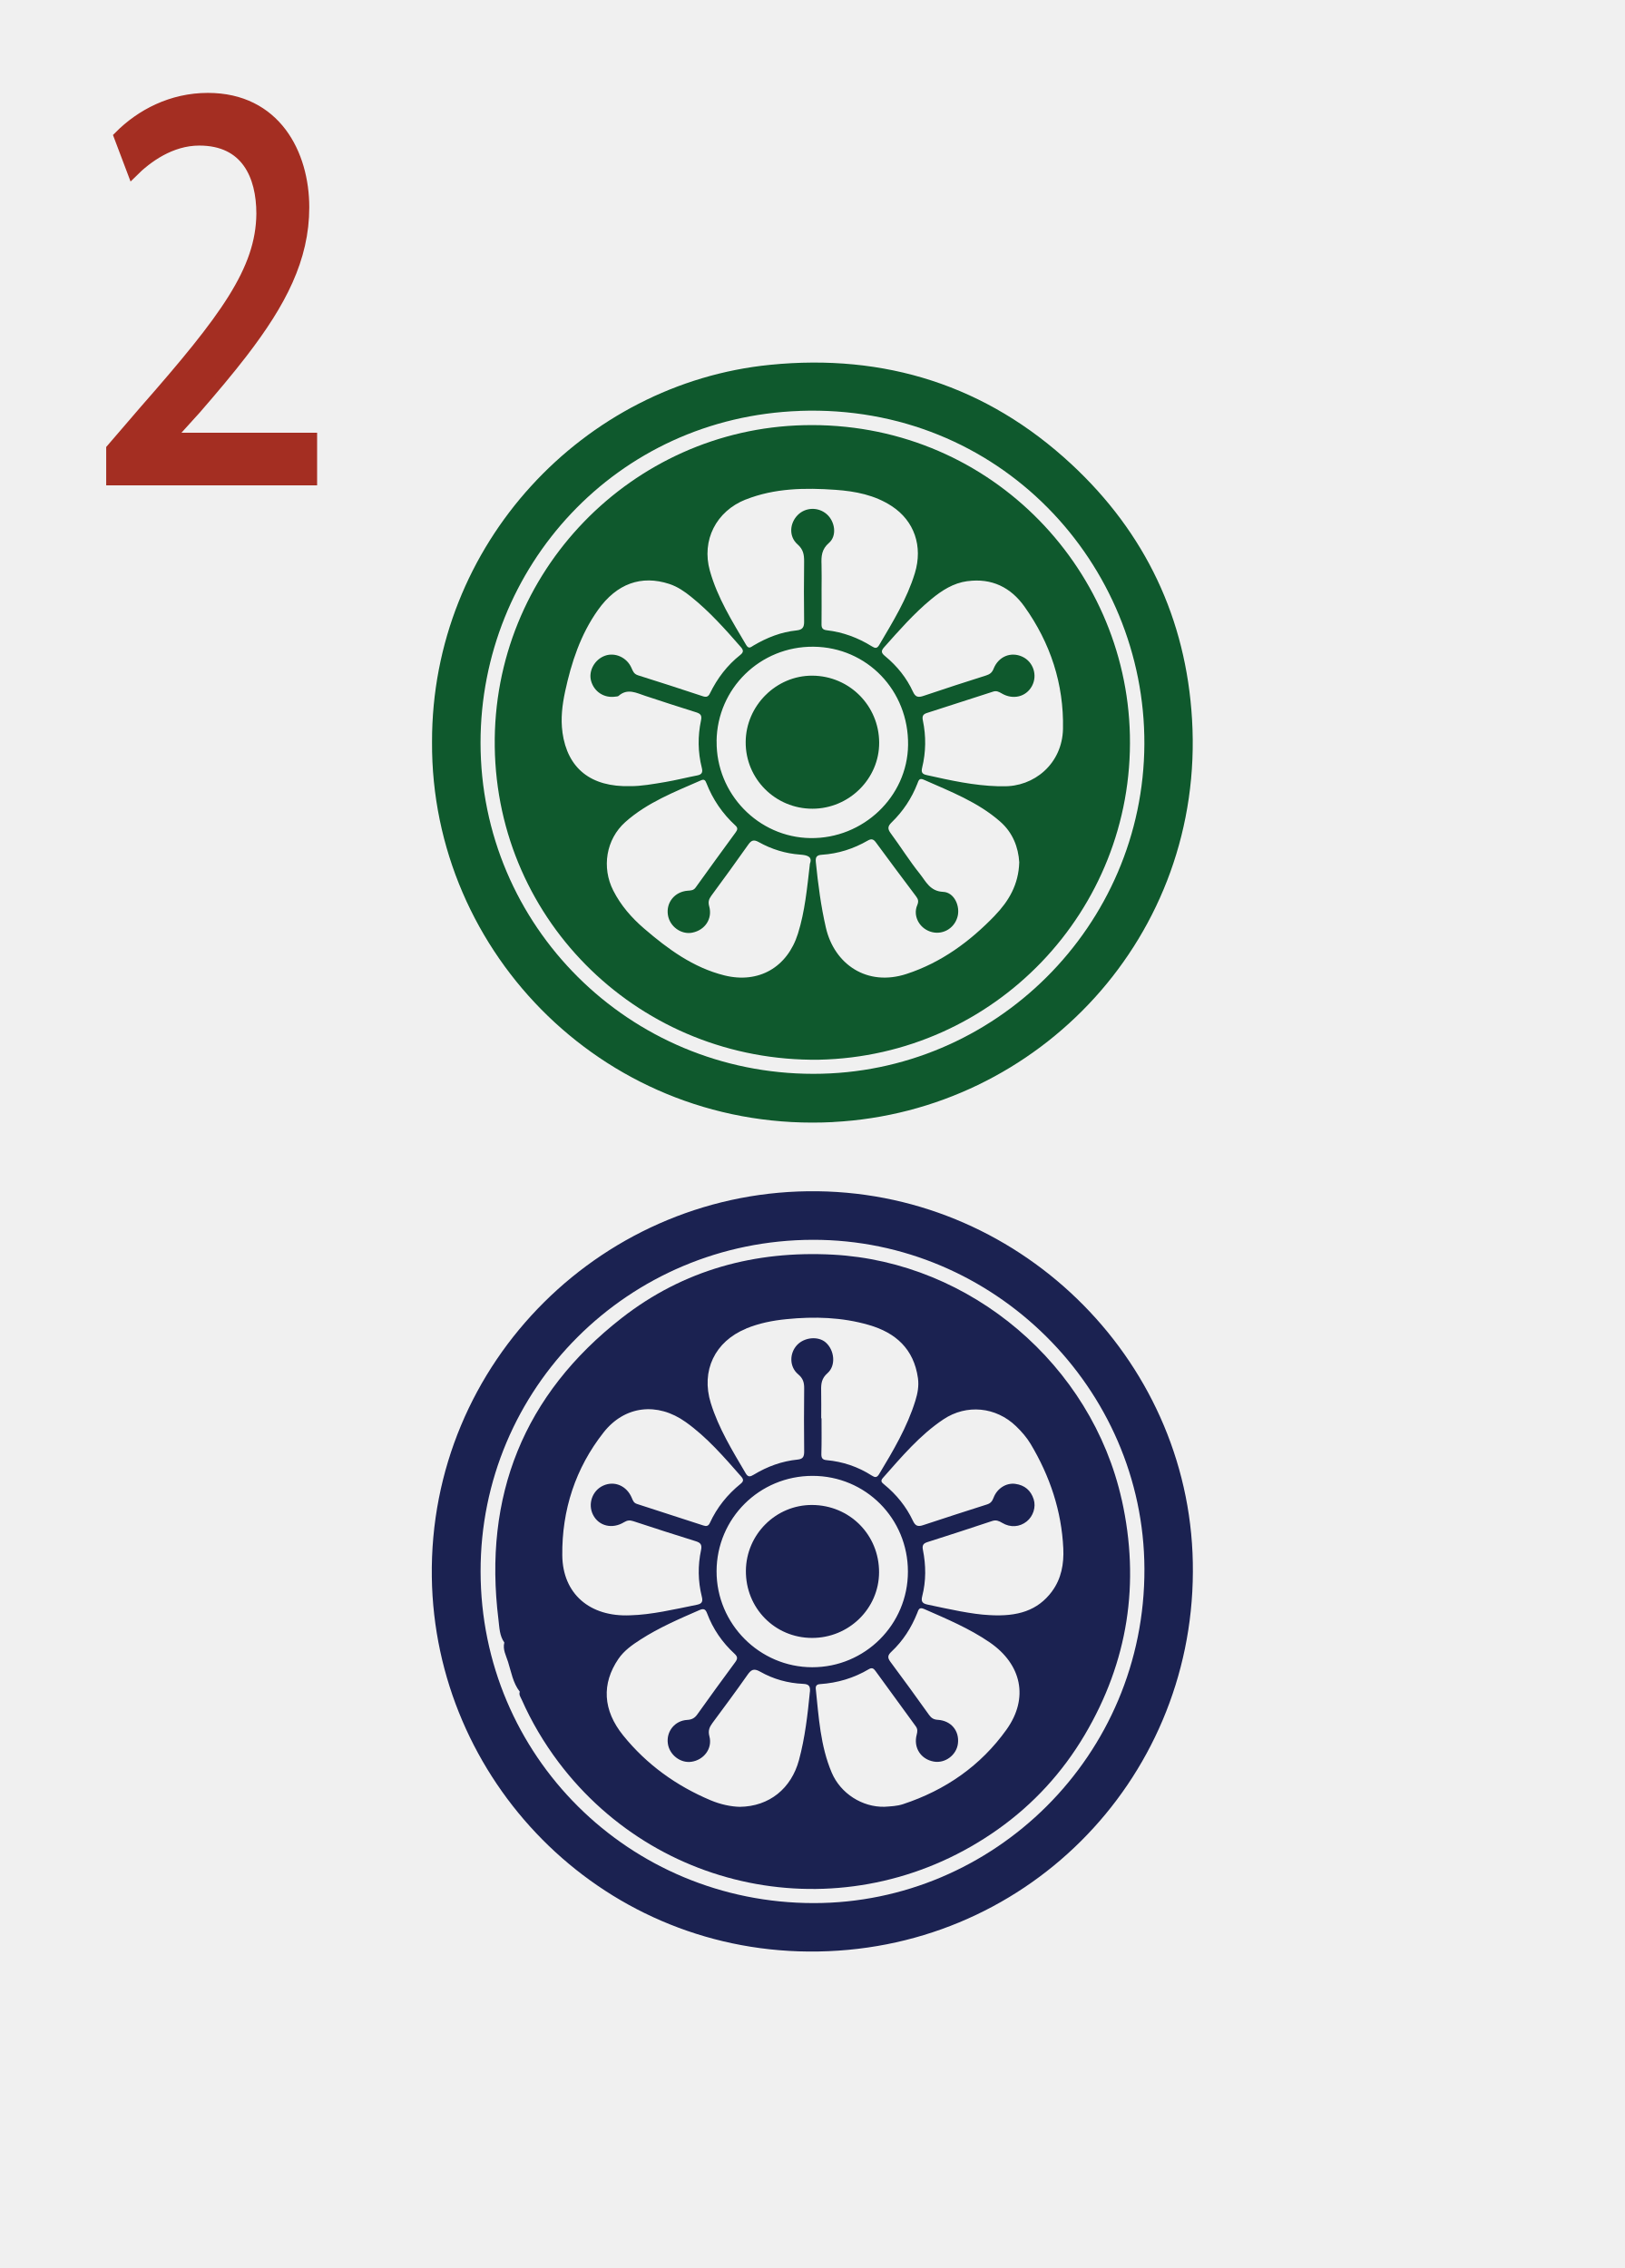
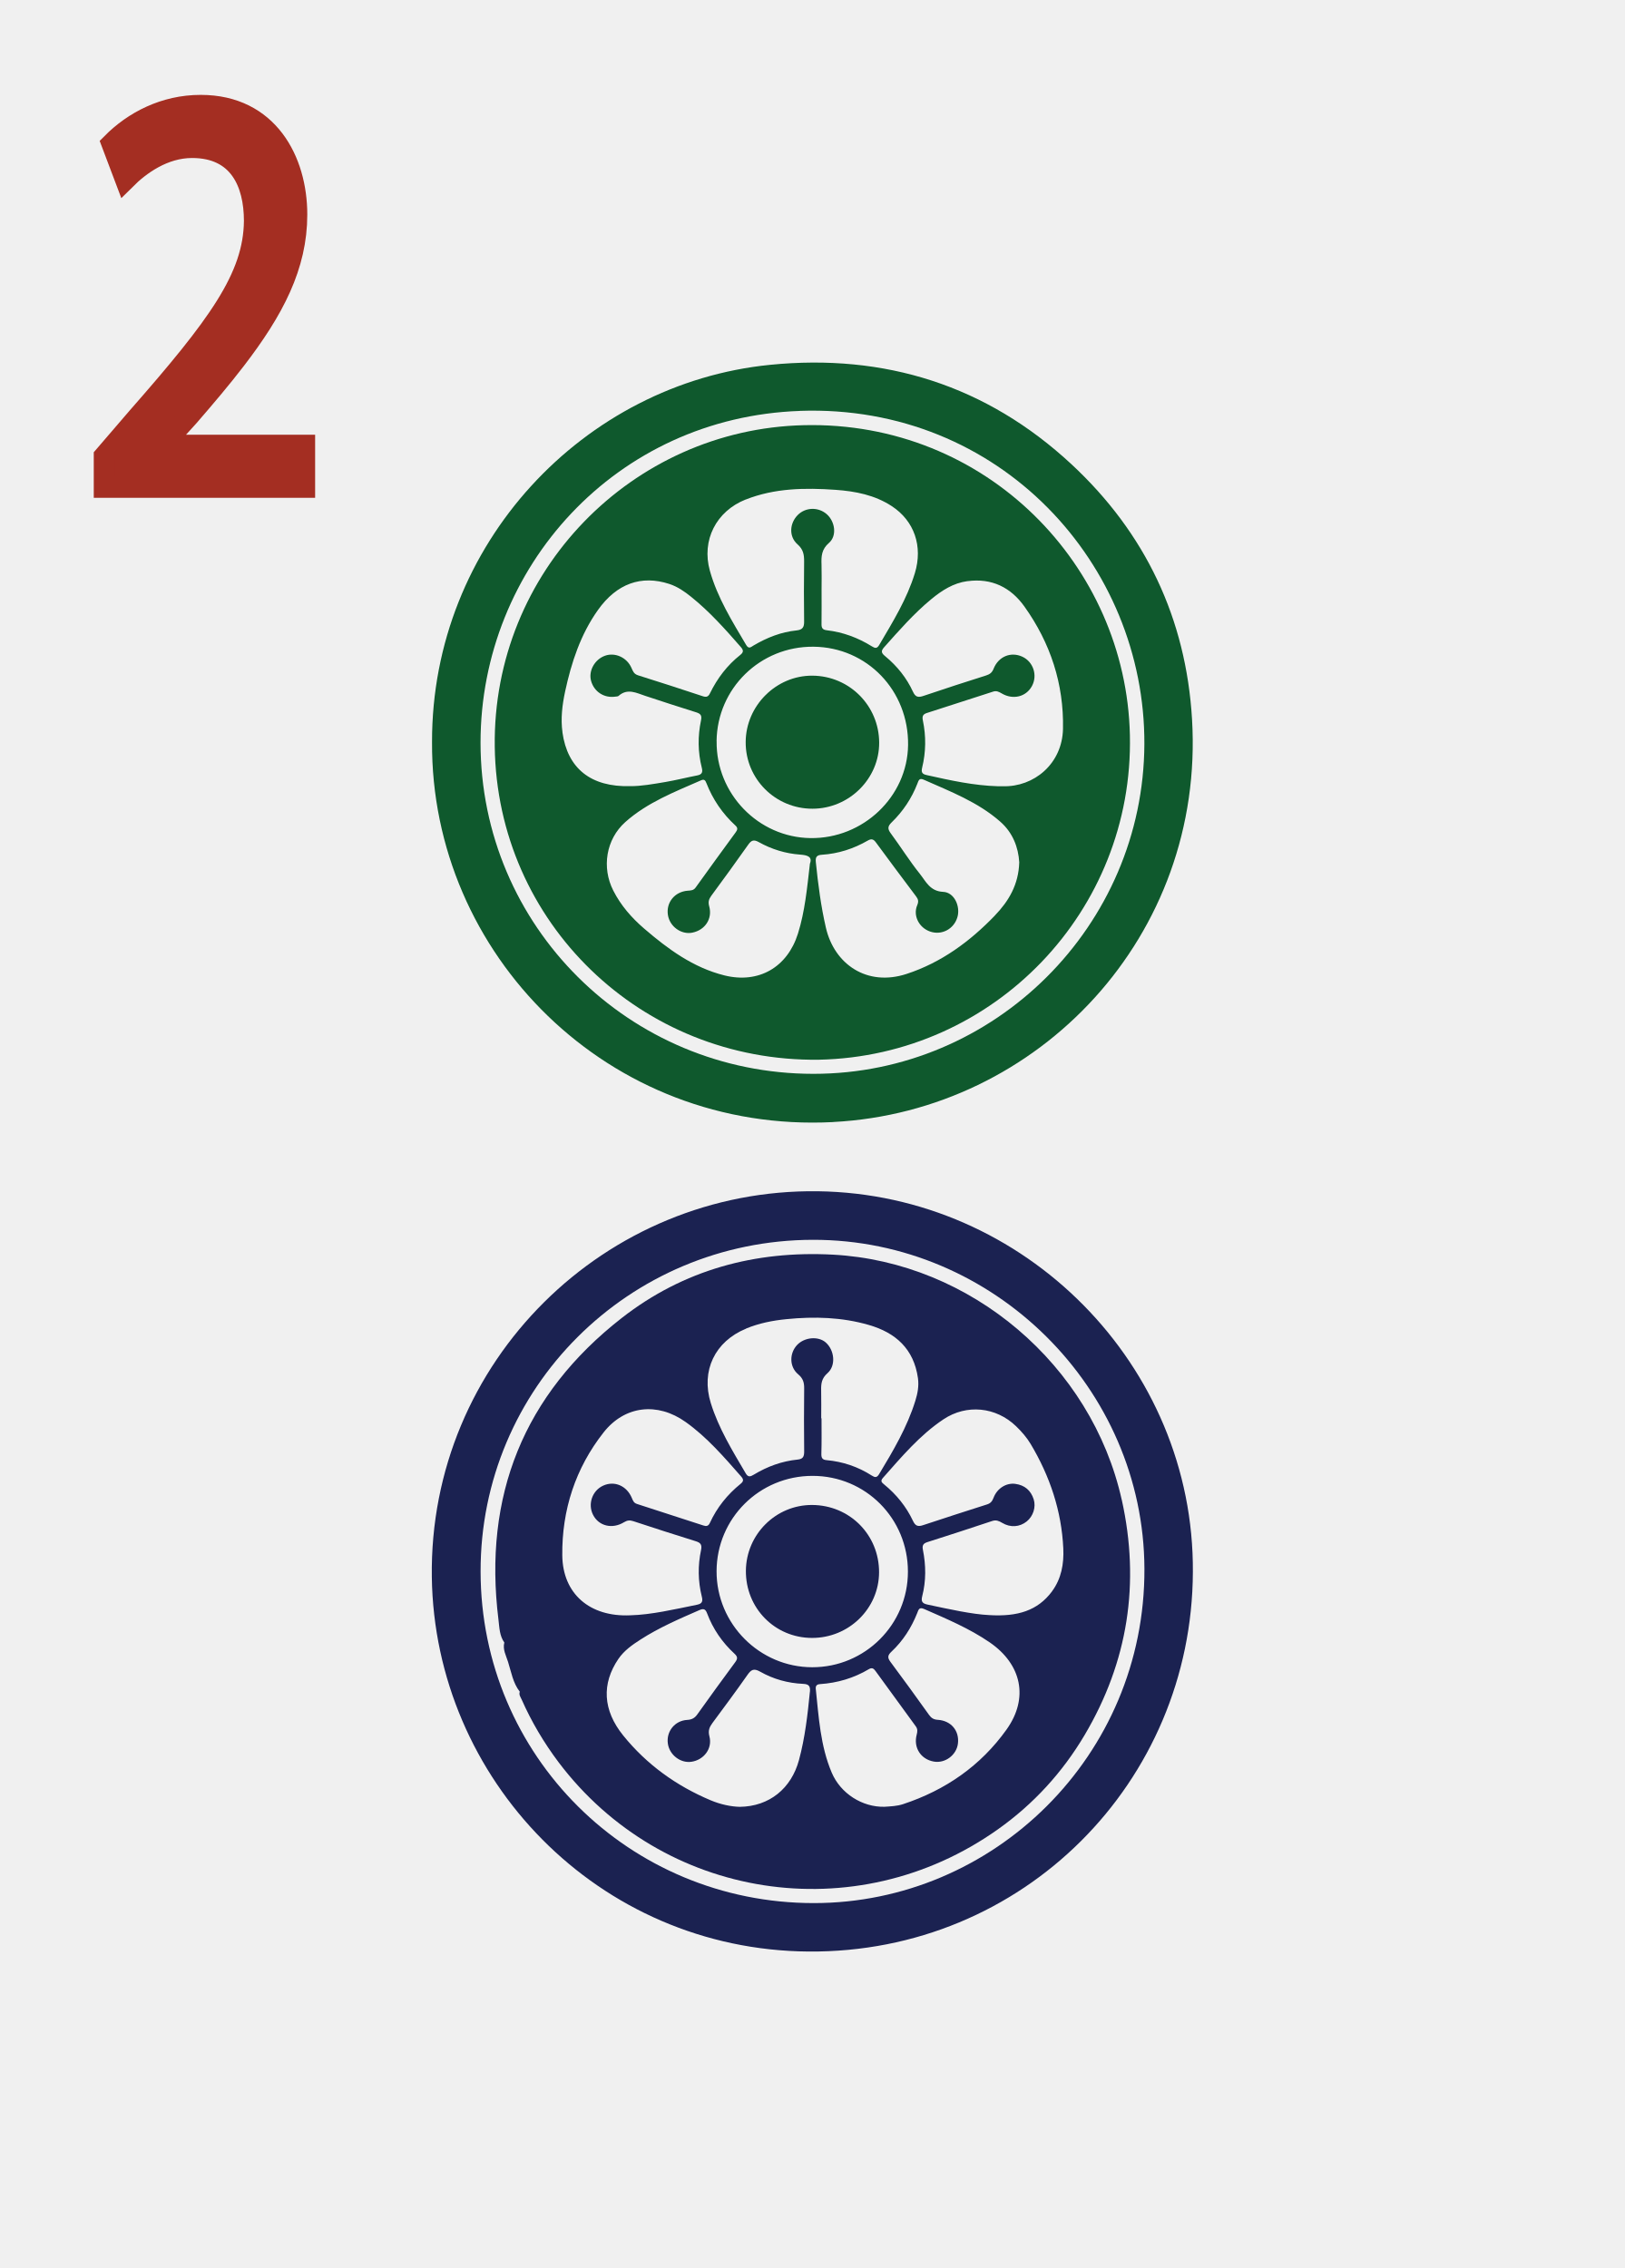
<svg xmlns="http://www.w3.org/2000/svg" id="Layer_1" data-name="Layer 1" viewBox="0 0 310.841 433.986" version="1.1" width="310.841" height="433.986">
  <defs id="defs1">
    <style id="style1">
      .cls-1 {
        fill: #fff;
      }

      .cls-2 {
        fill: #831618;
      }

      .cls-3 {
        fill: #1b2251;
      }

      .cls-4 {
        fill: #0f592d;
      }
    </style>
  </defs>
  <g id="g9" transform="translate(-93.86996,-30.40989)">
    <g id="g2" style="fill:none">
      <path d="m 404.69,299.19 c 0,-77.84 0.02,-155.7 0,-233.54 0,-10.31 -3.95,-18.92 -11.49,-25.92 -7.18,-6.67 -15.82,-9.34 -25.47,-9.32 -20.07,0.03 -40.14,0.03 -60.21,0.03 -59.06,0 -118.11,-0.02 -177.16,-0.03 -11.34,0 -20.72,4.34 -28.15,12.89 -6.27,7.22 -8.35,15.73 -8.34,25.12 0.08,59.52 0.04,119.04 0.04,178.55 0,49.66 -0.01,99.31 0,148.97 0,11.71 -0.06,23.43 0.17,35.14 0.17,8.21 3.52,15.25 9.04,21.3 8.08,8.86 18.27,11.9 30.02,11.88 72.97,-0.12 145.95,-0.03 218.92,-0.1 7.99,-0.01 16.05,0.84 23.98,-0.63 17.04,-3.17 28.65,-17.63 28.66,-35.57 0.03,-42.93 -0.01,-85.85 -0.01,-128.78 z m -2.43,-51.84 h -0.05 c 0,59.4 0,118.79 0,178.2 0,5.01 -0.29,9.96 -2.06,14.73 -4.8,12.96 -17.23,21.4 -31.66,21.4 -77.27,0 -154.53,-0.02 -231.79,-0.03 -2.55,0 -5.11,0.06 -7.66,-0.03 -18.18,-0.65 -31.86,-14.28 -32.59,-32.44 -0.03,-0.93 -0.02,-1.85 -0.02,-2.78 0,-119.38 0.02,-238.75 -0.03,-358.13 0,-9.73 2.62,-18.27 9.62,-25.26 6.96,-6.93 15.36,-10.01 25.14,-10 56.96,0.06 113.93,0.03 170.89,0.03 22.28,0 44.55,-0.09 66.82,0.03 16.55,0.09 29.64,10.91 32.75,26.74 0.84,4.24 0.62,8.55 0.63,12.84 0,58.24 0,116.48 0,174.72 z" id="path1" style="fill:none" />
      <path class="cls-1" d="m 402.26,247.35 h -0.05 c 0,59.4 0,118.79 0,178.2 0,5.01 -0.29,9.96 -2.06,14.73 -4.8,12.96 -17.23,21.4 -31.66,21.4 -77.27,0 -154.53,-0.02 -231.79,-0.03 -2.55,0 -5.11,0.06 -7.66,-0.03 -18.18,-0.65 -31.86,-14.28 -32.59,-32.44 -0.03,-0.93 -0.02,-1.85 -0.02,-2.78 0,-119.38 0.02,-238.75 -0.03,-358.13 0,-9.73 2.62,-18.27 9.62,-25.26 6.96,-6.93 15.36,-10.01 25.14,-10 56.96,0.06 113.93,0.03 170.89,0.03 22.28,0 44.55,-0.09 66.82,0.03 16.55,0.09 29.64,10.91 32.75,26.74 0.84,4.24 0.62,8.55 0.63,12.84 0,58.24 0,116.48 0,174.72 z" id="path2" style="fill:none" />
    </g>
    <g id="g5">
      <path class="cls-3" d="m 250.37,258.36 c -40.67,-0.55 -74.45,32.57 -73.88,73.83 0.54,38.67 31.82,71.36 72.1,71.65 41.09,0.3 73.35,-32.47 73.51,-72.62 0.27,-39.55 -32.16,-72.32 -71.73,-72.86 z m -0.79,136.21 c -35.35,0 -63.71,-28.18 -63.76,-63.43 -0.06,-35.08 28.34,-63.43 63.59,-63.49 34.64,-0.05 63.29,28.45 63.42,62.94 0.13,35.86 -28.9,63.97 -63.25,63.98 z" id="path3" />
      <path class="cls-3" d="m 308.49,317.41 c -5.75,-25.85 -28.89,-45.5 -55.24,-46.92 -14.9,-0.8 -28.6,2.9 -40.4,12.1 -18.81,14.67 -26.55,34.09 -23.61,57.75 0.18,1.48 0.19,3.06 1.12,4.37 -0.34,1.34 0.34,2.51 0.71,3.69 0.62,1.95 0.93,4.04 2.25,5.72 -0.21,0.57 0.14,1.02 0.35,1.48 1.89,4.28 4.26,8.28 7.08,12.03 19.8,26.24 56.75,32.21 84.07,12.81 6.79,-4.82 12.33,-10.87 16.57,-18.03 8.31,-14.04 10.64,-29.08 7.11,-45 z m -71.9,-32.77 c 2.49,-1.03 5.11,-1.55 7.78,-1.81 5.3,-0.53 10.58,-0.38 15.72,1.11 5.15,1.48 8.62,4.59 9.41,10.18 0.21,1.52 -0.07,2.95 -0.5,4.33 -1.56,5.04 -4.23,9.56 -6.94,14.05 -0.42,0.69 -0.79,0.65 -1.38,0.27 -2.65,-1.7 -5.55,-2.68 -8.68,-2.96 -0.79,-0.07 -1.01,-0.43 -0.98,-1.24 0.07,-2.25 0.03,-4.51 0.03,-6.76 -0.02,0 -0.04,0 -0.06,0 0,-1.78 0.03,-3.56 -0.01,-5.34 -0.03,-1.28 0.08,-2.31 1.21,-3.3 1.67,-1.46 1.34,-4.44 -0.36,-5.9 -1.42,-1.22 -4.03,-0.99 -5.44,0.49 -1.51,1.59 -1.52,4.19 0.19,5.62 0.93,0.78 1.16,1.57 1.15,2.68 -0.05,4.04 -0.04,8.07 0,12.11 0,0.94 -0.21,1.43 -1.24,1.53 -3.02,0.3 -5.81,1.32 -8.4,2.89 -0.62,0.37 -1.07,0.55 -1.53,-0.23 -2.55,-4.34 -5.2,-8.63 -6.7,-13.48 -1.91,-6.17 0.79,-11.78 6.75,-14.23 z m -35.14,43.4 c -0.09,-8.67 2.51,-16.68 7.9,-23.53 4.05,-5.15 10.31,-5.84 15.7,-2 4.09,2.91 7.34,6.7 10.63,10.44 0.48,0.55 0.49,0.91 -0.12,1.4 -2.52,2.04 -4.51,4.51 -5.87,7.47 -0.28,0.62 -0.68,0.69 -1.26,0.49 -4.23,-1.38 -8.46,-2.76 -12.7,-4.12 -0.59,-0.19 -0.75,-0.61 -0.96,-1.11 -0.97,-2.37 -3.34,-3.38 -5.5,-2.39 -2.09,0.95 -2.98,3.53 -1.93,5.59 1.09,2.15 3.68,2.79 5.94,1.4 0.62,-0.38 1.11,-0.4 1.76,-0.19 3.98,1.31 7.96,2.6 11.96,3.84 0.93,0.29 1.21,0.68 1,1.69 -0.63,2.96 -0.59,5.94 0.14,8.88 0.22,0.87 0.12,1.37 -0.87,1.57 -4.41,0.9 -8.8,1.93 -12.8,2.03 -7.76,0.36 -12.94,-4.12 -13.02,-11.47 z m 47.37,26.13 c -0.43,4.38 -0.93,8.75 -2.08,13.02 -1.47,5.44 -5.66,8.89 -11.34,8.96 -1.66,-0.04 -3.66,-0.45 -5.56,-1.25 -6.58,-2.77 -12.25,-6.85 -16.74,-12.41 -3.91,-4.84 -4.14,-9.91 -0.91,-14.65 1.09,-1.59 2.64,-2.68 4.23,-3.7 3.54,-2.28 7.38,-3.94 11.23,-5.62 0.82,-0.36 1.19,-0.24 1.51,0.61 1.12,2.99 2.9,5.57 5.25,7.73 0.69,0.63 0.56,1.04 0.07,1.69 -2.43,3.28 -4.83,6.6 -7.2,9.92 -0.49,0.69 -1.04,1 -1.93,1.05 -2.38,0.13 -4.03,2.22 -3.7,4.53 0.3,2.15 2.4,3.78 4.49,3.48 2.4,-0.34 4.08,-2.54 3.46,-4.87 -0.29,-1.09 0,-1.76 0.58,-2.55 2.24,-3.03 4.5,-6.06 6.66,-9.15 0.71,-1.02 1.2,-1.39 2.46,-0.68 2.53,1.44 5.31,2.21 8.24,2.34 1.07,0.05 1.4,0.41 1.29,1.54 z m -17.85,-23.09 c 0.02,-10.13 8.2,-18.26 18.36,-18.26 10.15,0 18.25,8.14 18.25,18.32 0,10.12 -8.2,18.31 -18.31,18.3 -10.07,-0.01 -18.32,-8.29 -18.3,-18.37 z m 55.48,30.28 c -4.94,6.93 -11.7,11.61 -19.81,14.28 -1.15,0.38 -2.37,0.42 -3.57,0.5 -4.21,0.09 -8.38,-2.53 -10.08,-6.56 -2.16,-5.1 -2.47,-10.58 -3.04,-16 -0.06,-0.6 0.22,-0.87 0.79,-0.91 3.35,-0.22 6.49,-1.15 9.38,-2.87 0.63,-0.37 0.94,-0.08 1.28,0.39 2.55,3.52 5.11,7.04 7.68,10.55 0.38,0.52 0.34,0.98 0.18,1.6 -0.66,2.49 0.79,4.71 3.27,5.15 2.17,0.39 4.36,-1.25 4.62,-3.46 0.29,-2.44 -1.31,-4.37 -3.86,-4.53 -0.78,-0.05 -1.23,-0.33 -1.66,-0.93 -2.44,-3.41 -4.89,-6.81 -7.4,-10.17 -0.6,-0.81 -0.52,-1.26 0.2,-1.94 2.21,-2.07 3.81,-4.58 4.93,-7.39 0.23,-0.57 0.34,-1.21 1.29,-0.79 4.32,1.9 8.68,3.72 12.59,6.41 6.09,4.19 7.51,10.64 3.21,16.67 z m 8.69,-26.42 c -2.73,3.65 -6.53,4.86 -12.04,4.52 -3.26,-0.16 -7.5,-1.1 -11.76,-2.01 -0.96,-0.2 -1.29,-0.56 -1.03,-1.58 0.76,-2.94 0.73,-5.92 0.14,-8.89 -0.17,-0.86 0.05,-1.23 0.87,-1.49 4.14,-1.32 8.27,-2.66 12.4,-4.04 0.75,-0.25 1.28,0 1.89,0.36 1.58,0.95 3.36,0.81 4.7,-0.27 1.23,-0.99 1.81,-2.74 1.33,-4.25 -0.55,-1.7 -1.73,-2.7 -3.52,-2.94 -1.71,-0.23 -3.47,0.84 -4.16,2.67 -0.25,0.67 -0.58,1.05 -1.23,1.26 -4.08,1.31 -8.17,2.61 -12.24,3.97 -0.98,0.33 -1.48,0.17 -1.94,-0.81 -1.29,-2.74 -3.16,-5.05 -5.51,-6.97 -0.45,-0.37 -0.78,-0.64 -0.26,-1.24 3.58,-4.04 7.06,-8.2 11.6,-11.23 4.44,-2.96 10.05,-2.38 13.88,1.31 1.06,1.02 2.03,2.13 2.79,3.39 3.69,6.17 5.93,12.82 6.26,20.04 0.13,2.92 -0.37,5.77 -2.18,8.2 z" id="path4" />
      <path class="cls-3" d="m 249.24,318.39 c -6.91,-0.03 -12.59,5.61 -12.66,12.56 -0.07,7.15 5.52,12.86 12.63,12.88 7.05,0.03 12.82,-5.6 12.85,-12.54 0.03,-7.18 -5.62,-12.87 -12.81,-12.9 z" id="path5" />
    </g>
    <g id="g8">
      <path class="cls-4" d="m 253.28,245.11 c 39.38,-2.05 71.14,-35.67 68.66,-77.07 -1.15,-19.26 -8.92,-35.64 -23.05,-48.78 -16.27,-15.12 -35.75,-21.23 -57.68,-19.04 -35.61,3.54 -64.75,34.26 -64.68,72.17 -0.24,40.63 33.79,74.96 76.75,72.73 z m -6.35,-136.08 c 38.31,-1.32 66.04,29.42 65.89,63.77 -0.16,34.73 -28.57,63.1 -63.33,63.09 -35.25,-0.01 -63.67,-28.29 -63.68,-63.36 0.01,-33.59 25.94,-62.28 61.13,-63.49 z" id="path6" />
      <path class="cls-4" d="m 250.54,233.19 c 33.57,-0.7 60.26,-28.49 59.51,-62.12 -0.72,-32.45 -27.49,-60.13 -62.4,-59.3 -32.86,0.78 -59.56,28.02 -59.12,61.51 0.44,33.66 28.01,60.34 62.01,59.91 z m -1.71,-37.52 c -0.55,4.77 -0.96,9.15 -2.29,13.39 -2.03,6.46 -7.53,9.63 -14.09,7.99 -5.96,-1.49 -10.77,-5.03 -15.33,-8.95 -2.4,-2.06 -4.46,-4.42 -5.91,-7.27 -2.25,-4.41 -1.4,-9.81 2.29,-13.11 4.21,-3.76 9.43,-5.77 14.51,-8 0.59,-0.26 0.81,0 1.02,0.55 1.22,3.12 3.07,5.83 5.54,8.1 0.53,0.48 0.4,0.84 0.04,1.33 -2.57,3.51 -5.12,7.02 -7.66,10.56 -0.41,0.56 -0.94,0.54 -1.52,0.59 -2.48,0.2 -4.14,2.26 -3.77,4.64 0.34,2.22 2.56,3.82 4.69,3.38 2.43,-0.5 3.87,-2.67 3.21,-5.04 -0.23,-0.82 -0.08,-1.35 0.39,-2 2.39,-3.25 4.77,-6.51 7.09,-9.81 0.6,-0.85 1.07,-0.99 2.01,-0.47 2.45,1.37 5.1,2.19 7.91,2.39 1.43,0.1 2.38,0.42 1.87,1.74 z m -17.86,-23.42 c 0.11,-10.12 8.36,-18.18 18.53,-18.09 10.26,0.09 18.25,8.4 18.11,18.82 -0.13,9.88 -8.6,17.94 -18.68,17.8 -9.97,-0.14 -18.06,-8.48 -17.95,-18.53 z m 53.24,33.36 c -4.78,4.96 -10.24,8.99 -16.88,11.16 -7.6,2.49 -13.83,-1.87 -15.44,-8.83 -0.96,-4.15 -1.5,-8.35 -1.93,-12.58 -0.1,-0.96 0.19,-1.33 1.14,-1.39 3.14,-0.2 6.07,-1.14 8.79,-2.71 0.69,-0.4 1.09,-0.3 1.56,0.34 2.54,3.46 5.11,6.9 7.69,10.33 0.41,0.54 0.53,0.96 0.22,1.69 -0.85,2.01 0.35,4.31 2.46,5.04 2.2,0.77 4.54,-0.45 5.22,-2.72 0.63,-2.09 -0.59,-4.78 -2.71,-4.87 -2.53,-0.11 -3.31,-2 -4.46,-3.44 -1.99,-2.48 -3.68,-5.2 -5.58,-7.77 -0.62,-0.84 -0.6,-1.33 0.18,-2.09 2.16,-2.1 3.82,-4.58 4.92,-7.41 0.22,-0.56 0.34,-1.14 1.18,-0.77 5.12,2.27 10.39,4.28 14.67,8.04 2.41,2.11 3.47,4.92 3.64,7.78 -0.12,4.28 -2.03,7.45 -4.66,10.18 z m -5.24,-63.99 c 4.65,-0.63 8.29,1.19 10.9,4.85 4.97,6.97 7.56,14.8 7.38,23.41 -0.14,6.7 -5.57,11.15 -11.5,10.98 -0.31,0 -0.63,0 -0.94,0 -4.64,-0.13 -9.14,-1.13 -13.65,-2.14 -0.85,-0.19 -1.07,-0.52 -0.86,-1.41 0.73,-2.99 0.77,-6.02 0.14,-9.04 -0.15,-0.73 -0.04,-1.17 0.74,-1.42 4.24,-1.35 8.48,-2.72 12.71,-4.1 0.62,-0.2 1.07,0.02 1.6,0.33 2.2,1.31 4.72,0.67 5.83,-1.41 1.1,-2.05 0.24,-4.64 -1.85,-5.6 -2.19,-1.01 -4.57,-0.05 -5.51,2.33 -0.29,0.73 -0.73,1.04 -1.42,1.26 -3.99,1.27 -7.99,2.55 -11.95,3.9 -1.03,0.35 -1.56,0.27 -2.05,-0.8 -1.22,-2.65 -3.03,-4.9 -5.28,-6.76 -0.69,-0.57 -0.95,-0.94 -0.24,-1.73 2.86,-3.21 5.69,-6.45 9.02,-9.2 2.04,-1.68 4.21,-3.09 6.93,-3.46 z M 236.54,126 c 5.56,-2.2 11.36,-2.27 17.2,-1.86 3.79,0.27 7.5,0.99 10.75,3.12 4.3,2.81 5.99,7.67 4.42,12.82 -1.51,4.96 -4.23,9.33 -6.83,13.76 -0.41,0.7 -0.79,0.63 -1.38,0.26 -2.66,-1.66 -5.54,-2.73 -8.66,-3.09 -0.84,-0.1 -1.01,-0.5 -0.99,-1.24 0.03,-2.2 0.01,-4.4 0.01,-6.61 0,-1.57 0.04,-3.15 -0.01,-4.72 -0.06,-1.58 0,-2.91 1.43,-4.15 1.56,-1.35 1.16,-4.09 -0.42,-5.48 -1.61,-1.42 -4.05,-1.36 -5.55,0.14 -1.59,1.59 -1.74,4.14 -0.05,5.62 1.11,0.97 1.27,1.99 1.26,3.29 -0.05,3.83 -0.05,7.66 0,11.48 0.02,1.11 -0.32,1.58 -1.44,1.7 -2.97,0.3 -5.68,1.38 -8.24,2.89 -0.48,0.28 -0.9,0.75 -1.4,-0.09 -2.69,-4.56 -5.51,-9.06 -6.95,-14.21 -1.64,-5.84 1.21,-11.4 6.85,-13.64 z m -35.05,44.55 c -0.37,-2.62 -0.05,-5.23 0.5,-7.81 1.2,-5.56 2.95,-10.91 6.28,-15.6 3.6,-5.07 8.31,-6.74 13.66,-4.99 1.57,0.52 2.91,1.44 4.17,2.46 3.53,2.83 6.53,6.2 9.5,9.6 0.52,0.59 0.58,0.99 -0.09,1.52 -2.51,1.98 -4.4,4.48 -5.8,7.34 -0.32,0.66 -0.68,0.79 -1.36,0.57 -4.13,-1.36 -8.26,-2.72 -12.41,-4.01 -0.8,-0.25 -0.98,-0.81 -1.26,-1.43 -0.87,-1.99 -3.14,-3.01 -5.07,-2.31 -1.96,0.71 -3.16,2.87 -2.66,4.77 0.56,2.1 2.5,3.38 4.67,3.05 0.21,-0.03 0.47,-0.02 0.6,-0.14 1.72,-1.52 3.41,-0.56 5.12,0 3.23,1.06 6.47,2.13 9.72,3.14 0.87,0.27 1.13,0.61 0.93,1.56 -0.63,3.01 -0.61,6.04 0.15,9.04 0.2,0.79 0.1,1.29 -0.83,1.47 -2.06,0.4 -4.09,0.92 -6.15,1.27 -2.32,0.39 -4.65,0.81 -6.69,0.79 -7.55,0.21 -12.02,-3.38 -12.99,-10.29 z" id="path7" />
      <path class="cls-4" d="m 249.31,185.16 c 7.01,0 12.8,-5.74 12.77,-12.65 -0.03,-7.08 -5.71,-12.77 -12.79,-12.81 -6.9,-0.04 -12.71,5.73 -12.75,12.69 -0.05,7.05 5.68,12.78 12.78,12.77 z" id="path8" />
    </g>
  </g>
-   <path class="cls-2" d="m 32.671,83.798 v -0.227 l 4.806,-5.303 c 3.314,-3.82 6.311,-7.376 8.931,-10.783 7.385,-9.604 11.764,-18.018 11.764,-27.809 0,-10.282 -5.454,-20.9 -18.394,-20.9 -6.934,0 -12.842,3.1 -17.001,7.301 l 2.592,6.859 c 2.776,-2.765 7.301,-6.081 12.756,-6.081 8.965,0 11.924,6.751 11.924,14.041 -0.097,10.833 -7.021,20.122 -22.358,37.598 l -6.372,7.409 v 5.973 H 59.673 V 83.808 H 32.692 Z" id="path9" style="fill:#a42e22;fill-opacity:1;stroke-width:2;stroke:#a42e22;stroke-opacity:1;stroke-dasharray:none" />
+   <path class="cls-2" d="m 31.291,85.177 v -0.227 l 4.806,-5.303 c 3.314,-3.82 6.311,-7.376 8.931,-10.783 7.385,-9.604 11.764,-18.018 11.764,-27.809 0,-10.282 -5.454,-20.9 -18.394,-20.9 -6.934,0 -12.842,3.1 -17.001,7.301 l 2.592,6.859 c 2.776,-2.765 7.301,-6.081 12.756,-6.081 8.965,0 11.924,6.751 11.924,14.041 -0.097,10.833 -7.021,20.122 -22.358,37.598 l -6.372,7.409 v 5.973 H 58.293 V 85.188 H 31.313 Z" id="path9" style="fill:#a42e22;fill-opacity:1;stroke:#a42e22;stroke-width:4;stroke-dasharray:none;stroke-opacity:1" />
</svg>
